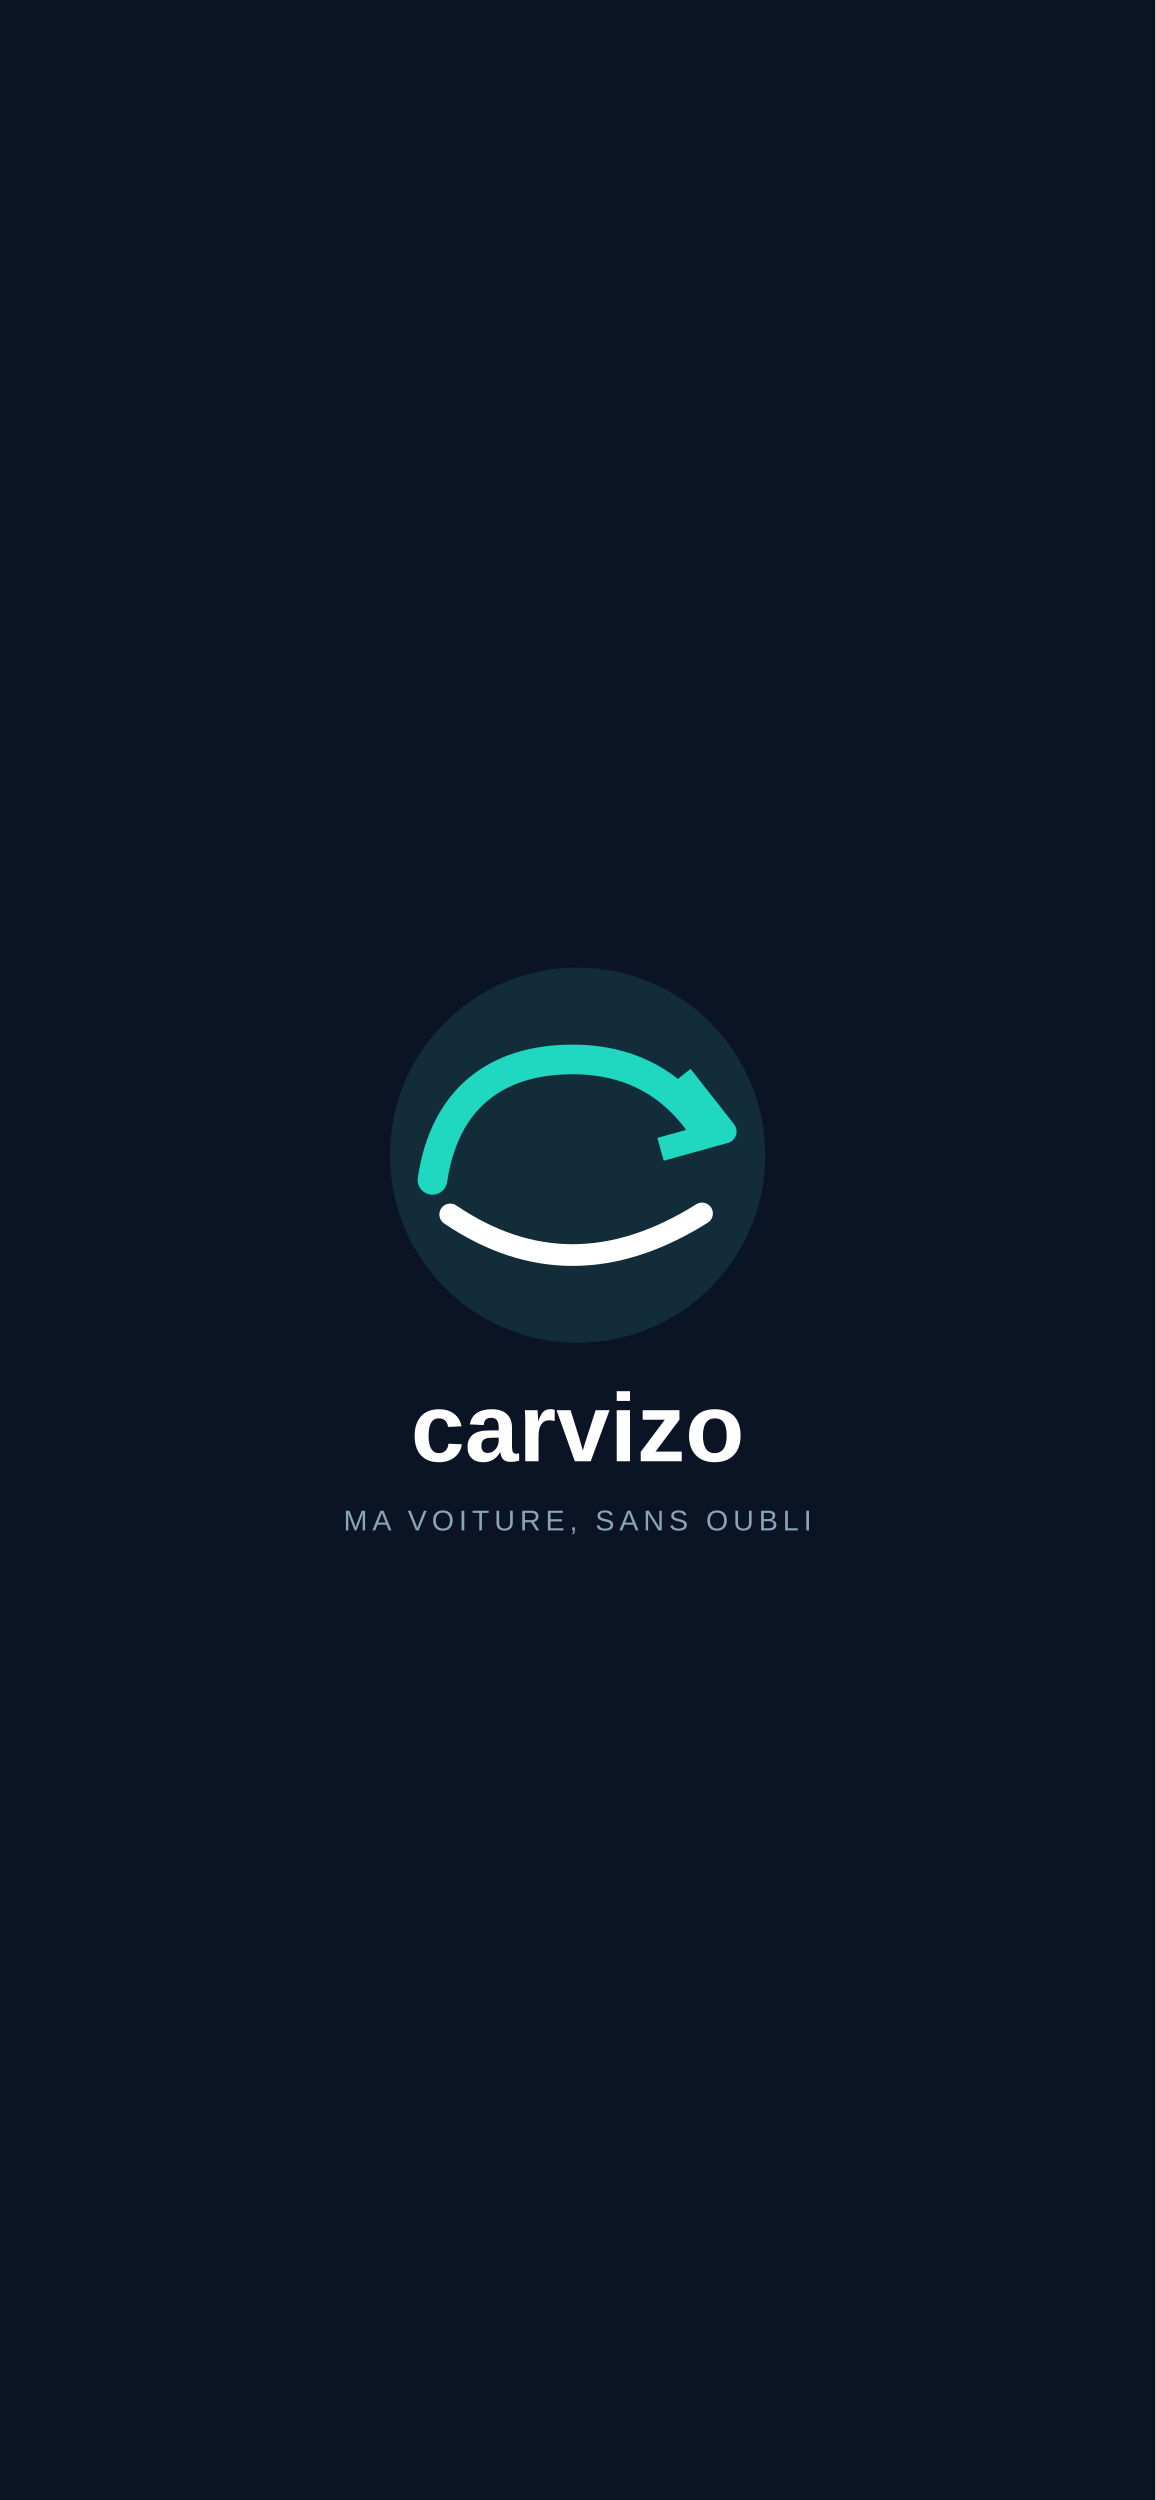
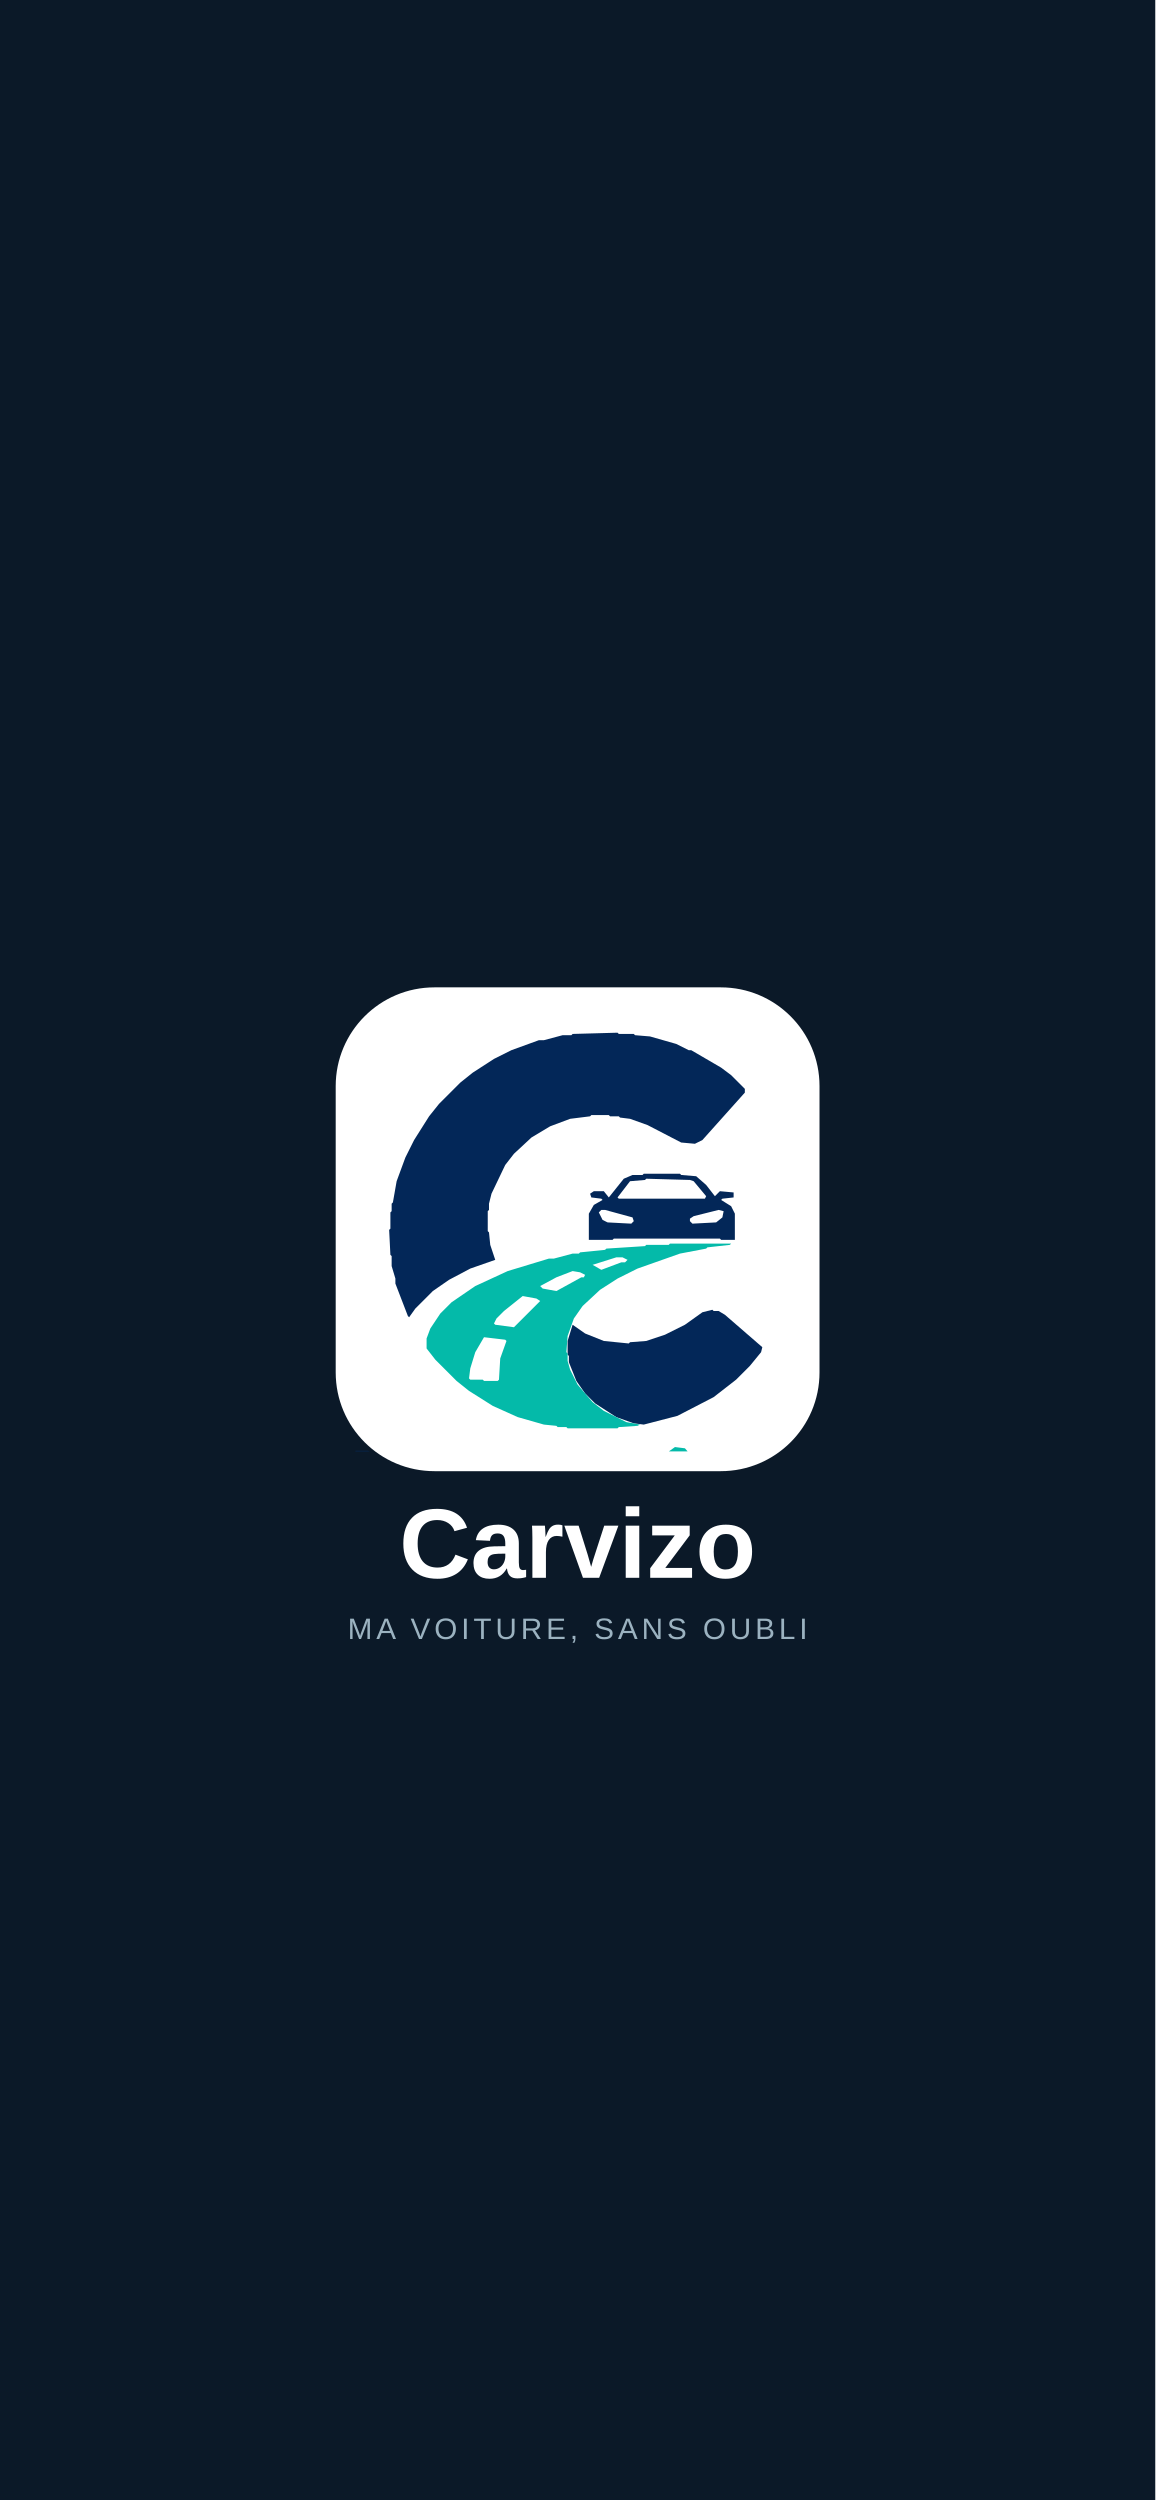
- <svg xmlns="http://www.w3.org/2000/svg" width="1170" height="2532" viewBox="0 0 1170 2532">
-   <rect width="1170" height="2532" fill="#0b1424" />
-   <circle cx="585" cy="1170" r="190" fill="#132c39" />
-   <path d="M438 1195c12-81 63-122 142-122 61 0 103 27 131 68" fill="none" stroke="#1fd8bf" stroke-width="30" stroke-linecap="round" />
-   <path d="m690 1090 44 56-65 18" fill="none" stroke="#1fd8bf" stroke-width="24" stroke-linejoin="round" />
-   <path d="M456 1230c81 55 166 55 255-1" fill="none" stroke="white" stroke-width="22" stroke-linecap="round" />
-   <text x="585" y="1480" font-family="Arial,sans-serif" font-size="98" font-weight="700" text-anchor="middle" fill="#fff">carvizo</text>
-   <text x="585" y="1550" font-family="Arial,sans-serif" font-size="29" letter-spacing="5" text-anchor="middle" fill="#8aa4b8">MA VOITURE, SANS OUBLI</text>
+ <svg xmlns="http://www.w3.org/2000/svg" viewBox="0 0 1170 2532" width="1170" height="2532">
+   <rect width="1170" height="2532" fill="#0b1928" />
+   <rect x="340" y="1000" width="490" height="490" rx="100" fill="#fff" />
+   <svg x="360" y="1020" width="450" height="450" viewBox="143 96 356 355">
+     <path fill="#032758" fill-rule="evenodd" d="M311,478 301,478 298,479 291,486 290,485 290,478 272,478 271,479 271,544 272,545 290,545 290,507 292,502 298,496 303,494 311,494Z M189,490 183,503 182,514 183,515 184,524 188,532 197,541 208,546 222,547 232,544 240,537 241,538 241,545 259,545 259,478 242,478 240,486 234,480 226,477 220,477 219,476 217,477 209,477 197,482Z M218,492 228,493 233,496 238,502 240,507 240,516 238,521 230,529 224,531 219,531 212,529 206,524 202,517 202,506 205,500 212,494Z M118,455 108,461 99,470 91,486 91,490 90,491 90,507 96,523 100,529 110,538 119,543 128,546 149,547 162,544 172,539 179,533 179,531 167,518 160,524 152,528 148,528 147,529 132,528 121,522 115,515 111,506 111,492 116,481 123,474 134,469 149,469 159,473 166,479 168,479 179,466 179,464 170,457 153,451 131,451Z M469,368 439,342 434,339 430,339 429,338 421,340 407,350 391,358 376,363 363,364 362,365 342,363 327,357 317,350 313,363 313,374 314,375 314,380 320,395 327,405 335,413 352,424 366,429 374,430 401,423 430,408 448,394 459,383 468,372Z M331,245 332,248 340,249 341,250 334,254 330,261 330,282 349,282 350,281 435,281 436,282 447,282 447,261 444,255 436,250 437,249 446,248 446,244 435,243 431,247 424,238 416,231 404,230 403,229 374,229 373,230 365,230 358,233 346,248 342,243 334,243Z M438,259 437,264 432,268 413,269 411,267 411,265 414,263 434,258Z M338,260 340,258 343,258 365,264 366,267 364,269 345,268 341,266Z M353,248 363,235 375,234 376,233 411,234 414,235 424,247 423,249 354,249Z M455,161 444,150 436,144 412,130 410,130 400,125 379,119 367,118 366,117 354,117 353,116 317,117 316,118 309,118 294,122 290,122 268,130 254,137 237,148 227,156 210,173 202,183 190,202 183,216 176,235 173,252 172,253 172,259 171,260 171,273 170,274 171,294 172,295 172,303 175,313 175,317 185,343 186,344 191,337 205,323 218,314 235,305 255,298 251,286 250,276 249,275 249,259 250,258 250,253 252,245 263,222 270,213 284,200 299,191 315,185 331,183 332,182 346,182 347,183 354,183 355,184 363,185 377,190 404,204 415,205 421,202 455,164Z" />
+     <path fill="#04baa9" fill-rule="evenodd" d="M421,478 421,493 451,493 452,495 420,533 420,545 422,546 478,546 479,545 479,530 447,530 446,529 479,490 479,479 478,478Z M393,478 393,545 394,546 410,546 411,545 411,478Z M317,478 316,479 324,497 325,502 328,507 329,512 332,517 342,544 344,546 358,546 360,544 364,535 365,530 368,525 369,520 372,515 386,478 367,478 366,479 353,516 351,518 336,478Z M507,478 496,484 488,493 485,499 483,506 483,516 485,524 488,530 496,539 502,543 515,547 533,546 544,541 552,534 556,528 559,520 560,509 559,508 559,503 555,493 547,484 536,478 528,477 527,476 516,476 515,477Z M520,492 527,493 533,496 538,502 540,507 540,516 538,521 534,526 527,530 516,530 510,527 506,523 503,517 503,506 506,500 513,494Z M399,448 392,453 390,457 390,461 392,466 395,469 403,471 408,469 413,463 413,456 407,449Z M444,285 395,285 394,286 376,286 375,287 344,289 343,290 323,292 322,293 317,293 302,297 298,297 265,307 239,319 220,332 211,341 203,353 200,361 200,369 207,378 224,395 234,403 253,415 273,424 294,430 304,431 305,432 312,432 313,433 353,433 354,432 369,431 371,430 360,428 342,419 333,412 321,398 315,386 313,379 313,373 312,372 313,359 318,345 325,335 339,322 353,313 369,305 403,293 424,289 425,288 443,286Z M246,360 263,362 264,363 259,377 258,394 257,395 246,395 245,394 235,394 234,393 235,385 239,372Z M291,331 270,352 255,350 254,349 256,345 262,339 277,327 288,329Z M327,310 326,312 324,312 304,323 293,321 291,319 304,312 317,307 323,308Z M361,298 359,300 356,300 340,306 333,302 352,296 357,296Z" />
+   </svg>
+   <text x="585" y="1598" fill="#fff" font-size="100" font-family="Arial,sans-serif" font-weight="700" text-anchor="middle">Carvizo</text>
+   <text x="585" y="1660" fill="#9bb2c0" font-size="30" font-family="Arial,sans-serif" letter-spacing="4" text-anchor="middle">MA VOITURE, SANS OUBLI</text>
</svg>
